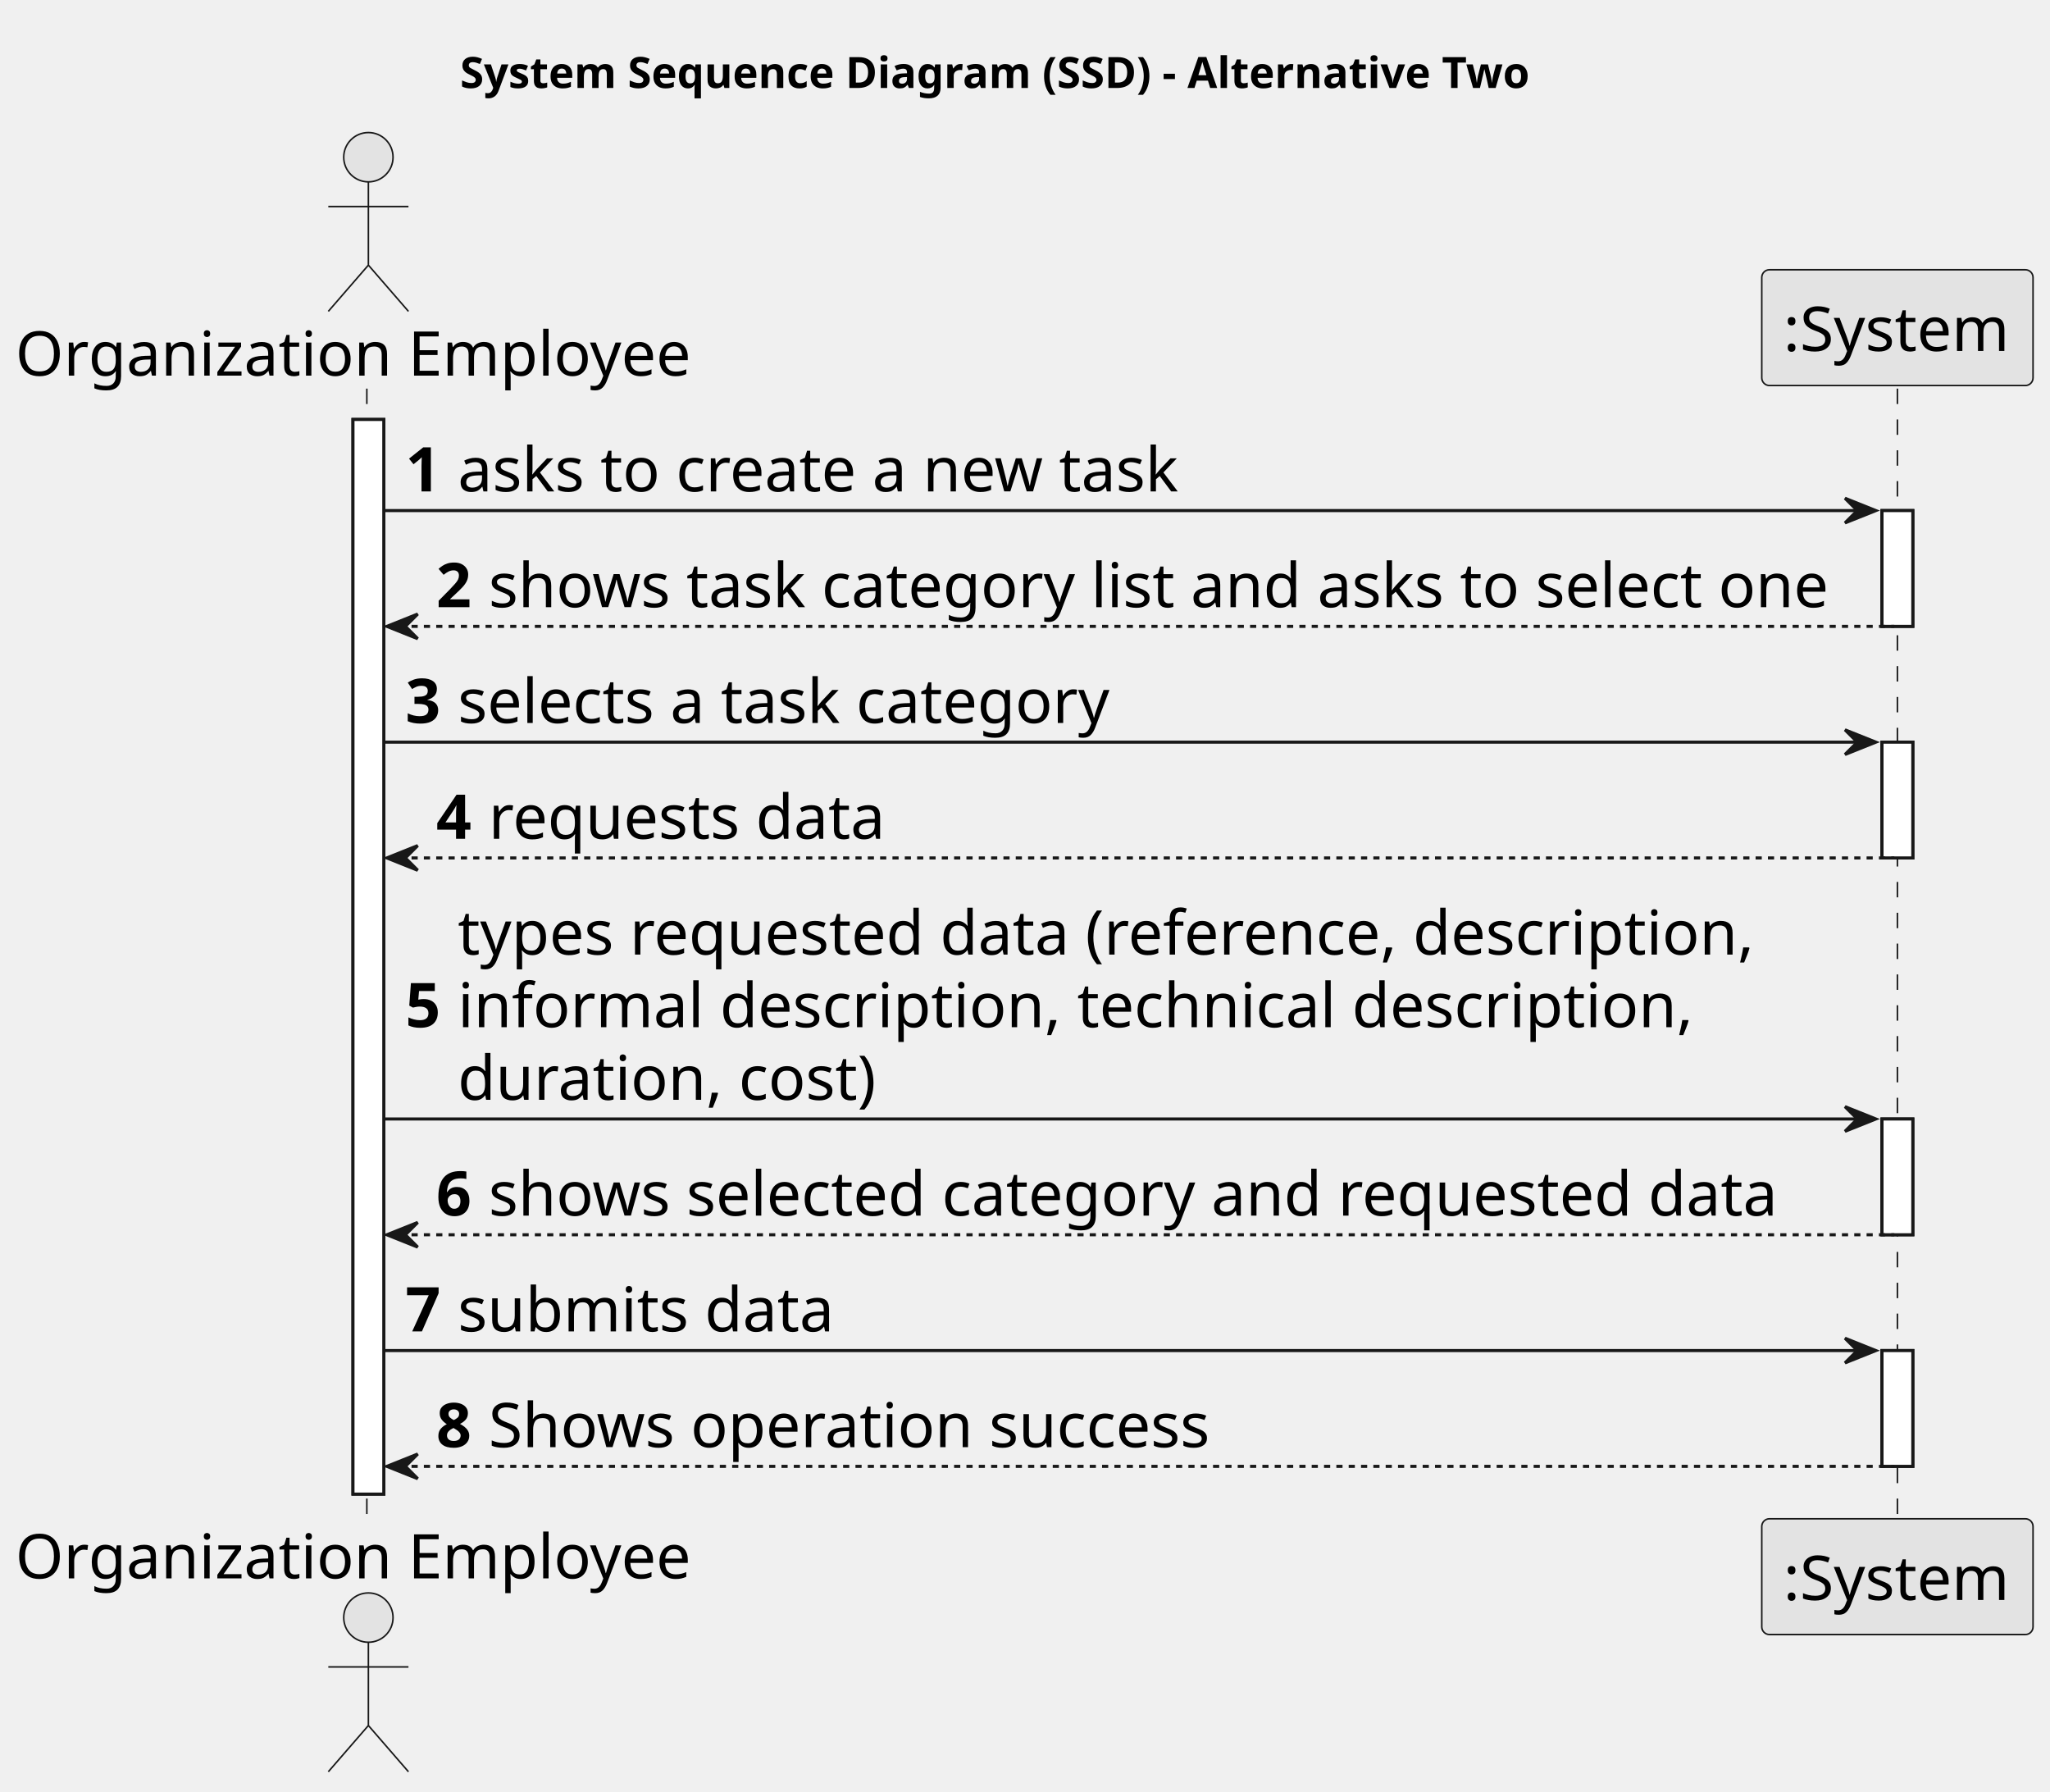
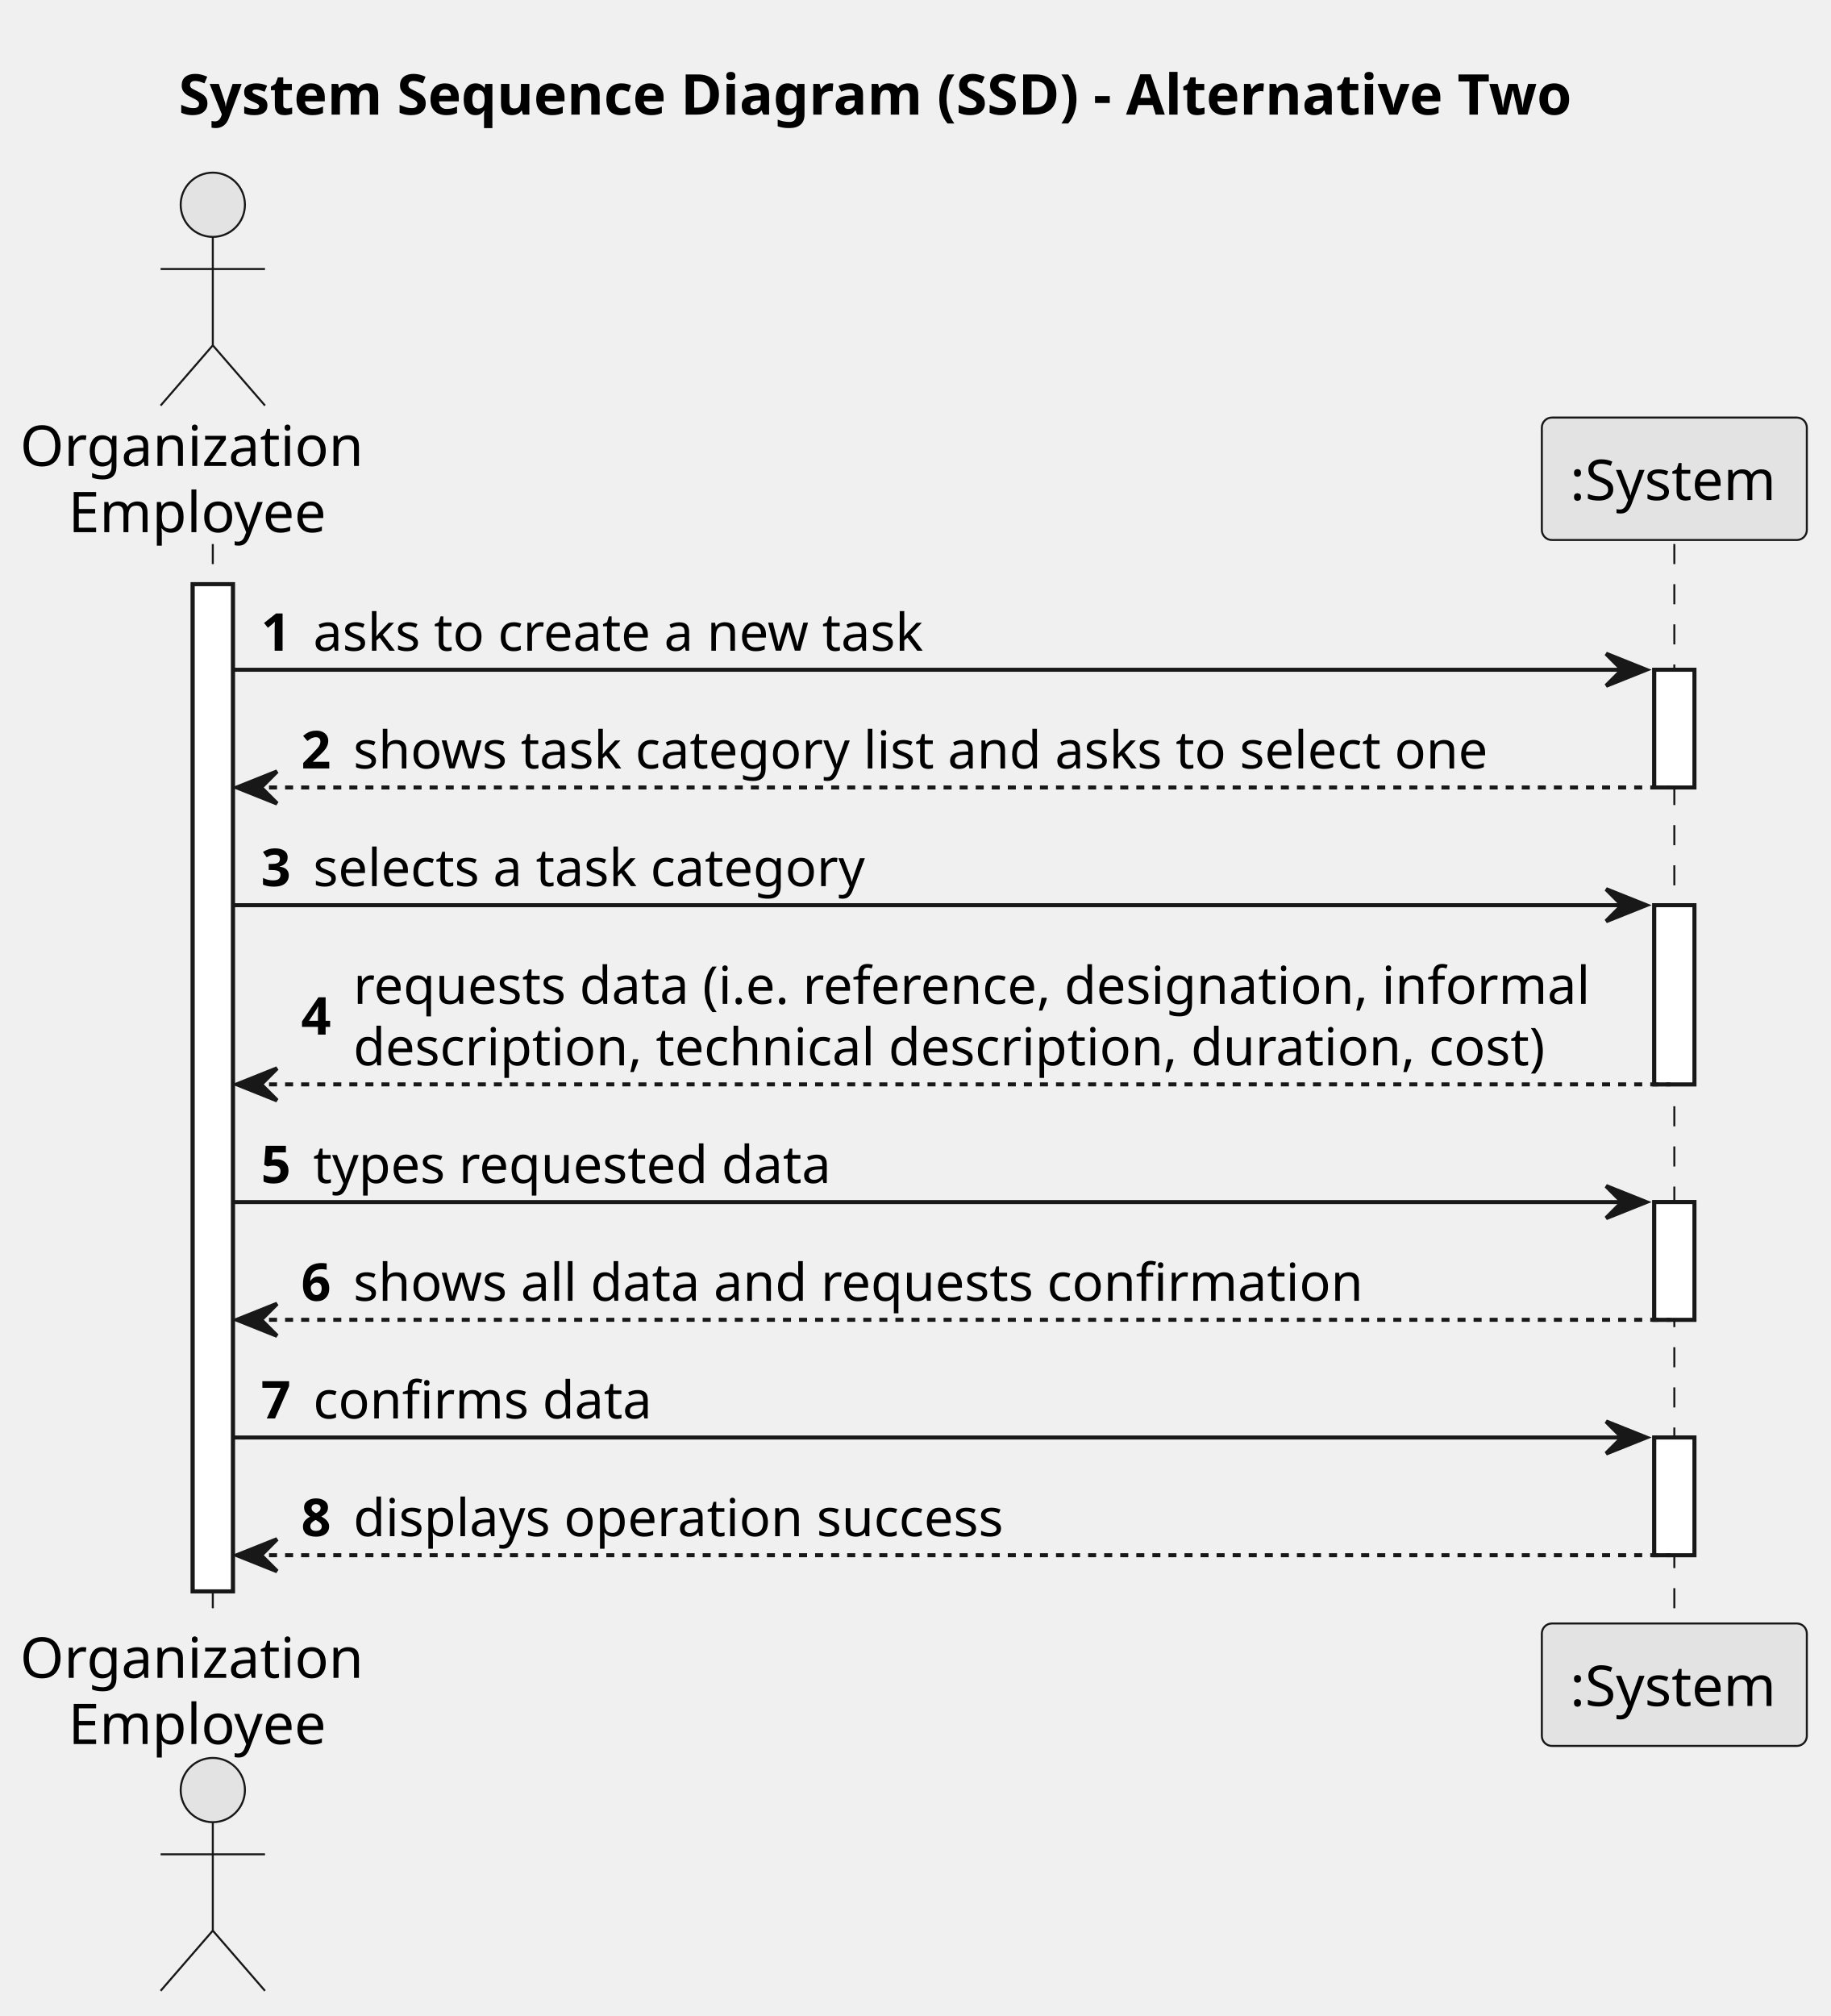
- <svg xmlns="http://www.w3.org/2000/svg" contentStyleType="text/css" height="581px" preserveAspectRatio="none" style="width:665px;height:581px;background:#FFFFFF;" version="1.1" viewBox="0 0 665 581" width="665px" zoomAndPan="magnify">
+ <svg xmlns="http://www.w3.org/2000/svg" contentStyleType="text/css" height="502px" preserveAspectRatio="none" style="width:456px;height:502px;background:#FFFFFF;" version="1.1" viewBox="0 0 456 502" width="456px" zoomAndPan="magnify">
  <defs />
  <g>
-     <text fill="#000000" font-family="sans-serif" font-size="14" font-weight="bold" lengthAdjust="spacing" textLength="365" x="149.25" y="28.535">System Sequence Diagram (SSD) - Alternative Two</text>
-     <rect fill="#FFFFFF" height="348.547" style="stroke:#181818;stroke-width:1.0;" width="10" x="114.5" y="136.043" />
-     <rect fill="#FFFFFF" height="37.555" style="stroke:#181818;stroke-width:1.0;" width="10" x="610.5" y="165.598" />
-     <rect fill="#FFFFFF" height="37.555" style="stroke:#181818;stroke-width:1.0;" width="10" x="610.5" y="240.707" />
-     <rect fill="#FFFFFF" height="37.555" style="stroke:#181818;stroke-width:1.0;" width="10" x="610.5" y="362.926" />
-     <rect fill="#FFFFFF" height="37.555" style="stroke:#181818;stroke-width:1.0;" width="10" x="610.5" y="438.035" />
-     <line style="stroke:#181818;stroke-width:0.5;stroke-dasharray:5.0,5.0;" x1="119" x2="119" y1="126.043" y2="493.59" />
-     <line style="stroke:#181818;stroke-width:0.5;stroke-dasharray:5.0,5.0;" x1="615.5" x2="615.5" y1="126.043" y2="493.59" />
-     <text fill="#000000" font-family="sans-serif" font-size="20" lengthAdjust="spacing" textLength="223" x="5" y="121.824">Organization Employee</text>
-     <ellipse cx="119.5" cy="50.988" fill="#E3E3E3" rx="8" ry="8" style="stroke:#181818;stroke-width:0.5;" />
-     <path d="M119.5,58.988 L119.5,85.988 M106.5,66.988 L132.5,66.988 M119.5,85.988 L106.5,100.988 M119.5,85.988 L132.5,100.988 " fill="none" style="stroke:#181818;stroke-width:0.5;" />
-     <text fill="#000000" font-family="sans-serif" font-size="20" lengthAdjust="spacing" textLength="223" x="5" y="511.926">Organization Employee</text>
-     <ellipse cx="119.5" cy="524.644" fill="#E3E3E3" rx="8" ry="8" style="stroke:#181818;stroke-width:0.5;" />
-     <path d="M119.5,532.644 L119.5,559.644 M106.5,540.644 L132.5,540.644 M119.5,559.644 L106.5,574.644 M119.5,559.644 L132.5,574.644 " fill="none" style="stroke:#181818;stroke-width:0.5;" />
-     <rect fill="#E3E3E3" height="37.555" rx="2.5" ry="2.5" style="stroke:#181818;stroke-width:0.5;" width="88" x="571.5" y="87.488" />
-     <text fill="#000000" font-family="sans-serif" font-size="20" lengthAdjust="spacing" textLength="74" x="578.5" y="113.824">:System</text>
-     <rect fill="#E3E3E3" height="37.555" rx="2.5" ry="2.5" style="stroke:#181818;stroke-width:0.5;" width="88" x="571.5" y="492.59" />
-     <text fill="#000000" font-family="sans-serif" font-size="20" lengthAdjust="spacing" textLength="74" x="578.5" y="518.926">:System</text>
-     <rect fill="#FFFFFF" height="348.547" style="stroke:#181818;stroke-width:1.0;" width="10" x="114.5" y="136.043" />
-     <rect fill="#FFFFFF" height="37.555" style="stroke:#181818;stroke-width:1.0;" width="10" x="610.5" y="165.598" />
-     <rect fill="#FFFFFF" height="37.555" style="stroke:#181818;stroke-width:1.0;" width="10" x="610.5" y="240.707" />
-     <rect fill="#FFFFFF" height="37.555" style="stroke:#181818;stroke-width:1.0;" width="10" x="610.5" y="362.926" />
-     <rect fill="#FFFFFF" height="37.555" style="stroke:#181818;stroke-width:1.0;" width="10" x="610.5" y="438.035" />
-     <polygon fill="#181818" points="598.5,161.598,608.5,165.598,598.5,169.598,602.5,165.598" style="stroke:#181818;stroke-width:1.0;" />
-     <line style="stroke:#181818;stroke-width:1.0;" x1="124.5" x2="604.5" y1="165.598" y2="165.598" />
-     <text fill="#000000" font-family="sans-serif" font-size="20" font-weight="bold" lengthAdjust="spacing" textLength="13" x="131.5" y="159.379">1</text>
-     <text fill="#000000" font-family="sans-serif" font-size="20" lengthAdjust="spacing" textLength="239" x="148.5" y="159.379">asks to create a new task</text>
-     <polygon fill="#181818" points="135.5,199.152,125.5,203.152,135.5,207.152,131.5,203.152" style="stroke:#181818;stroke-width:1.0;" />
-     <line style="stroke:#181818;stroke-width:1.0;stroke-dasharray:2.0,2.0;" x1="129.5" x2="614.5" y1="203.152" y2="203.152" />
-     <text fill="#000000" font-family="sans-serif" font-size="20" font-weight="bold" lengthAdjust="spacing" textLength="13" x="141.5" y="196.934">2</text>
-     <text fill="#000000" font-family="sans-serif" font-size="20" lengthAdjust="spacing" textLength="445" x="158.5" y="196.934">shows task category list and asks to select one</text>
-     <polygon fill="#181818" points="598.5,236.707,608.5,240.707,598.5,244.707,602.5,240.707" style="stroke:#181818;stroke-width:1.0;" />
-     <line style="stroke:#181818;stroke-width:1.0;" x1="124.5" x2="604.5" y1="240.707" y2="240.707" />
-     <text fill="#000000" font-family="sans-serif" font-size="20" font-weight="bold" lengthAdjust="spacing" textLength="13" x="131.5" y="234.488">3</text>
-     <text fill="#000000" font-family="sans-serif" font-size="20" lengthAdjust="spacing" textLength="215" x="148.5" y="234.488">selects a task category</text>
-     <polygon fill="#181818" points="135.5,274.262,125.5,278.262,135.5,282.262,131.5,278.262" style="stroke:#181818;stroke-width:1.0;" />
-     <line style="stroke:#181818;stroke-width:1.0;stroke-dasharray:2.0,2.0;" x1="129.5" x2="614.5" y1="278.262" y2="278.262" />
-     <text fill="#000000" font-family="sans-serif" font-size="20" font-weight="bold" lengthAdjust="spacing" textLength="13" x="141.5" y="272.043">4</text>
-     <text fill="#000000" font-family="sans-serif" font-size="20" lengthAdjust="spacing" textLength="130" x="158.5" y="272.043">requests data</text>
-     <polygon fill="#181818" points="598.5,358.926,608.5,362.926,598.5,366.926,602.5,362.926" style="stroke:#181818;stroke-width:1.0;" />
-     <line style="stroke:#181818;stroke-width:1.0;" x1="124.5" x2="604.5" y1="362.926" y2="362.926" />
-     <text fill="#000000" font-family="sans-serif" font-size="20" font-weight="bold" lengthAdjust="spacing" textLength="13" x="131.5" y="333.152">5</text>
-     <text fill="#000000" font-family="sans-serif" font-size="20" lengthAdjust="spacing" textLength="429" x="148.5" y="309.598">types requested data (reference, description,</text>
-     <text fill="#000000" font-family="sans-serif" font-size="20" lengthAdjust="spacing" textLength="412" x="148.5" y="333.152">informal description, technical description,</text>
-     <text fill="#000000" font-family="sans-serif" font-size="20" lengthAdjust="spacing" textLength="139" x="148.5" y="356.707">duration, cost)</text>
-     <polygon fill="#181818" points="135.5,396.481,125.5,400.481,135.5,404.481,131.5,400.481" style="stroke:#181818;stroke-width:1.0;" />
-     <line style="stroke:#181818;stroke-width:1.0;stroke-dasharray:2.0,2.0;" x1="129.5" x2="614.5" y1="400.481" y2="400.481" />
-     <text fill="#000000" font-family="sans-serif" font-size="20" font-weight="bold" lengthAdjust="spacing" textLength="13" x="141.5" y="394.262">6</text>
-     <text fill="#000000" font-family="sans-serif" font-size="20" lengthAdjust="spacing" textLength="423" x="158.5" y="394.262">shows selected category and requested data</text>
-     <polygon fill="#181818" points="598.5,434.035,608.5,438.035,598.5,442.035,602.5,438.035" style="stroke:#181818;stroke-width:1.0;" />
-     <line style="stroke:#181818;stroke-width:1.0;" x1="124.5" x2="604.5" y1="438.035" y2="438.035" />
-     <text fill="#000000" font-family="sans-serif" font-size="20" font-weight="bold" lengthAdjust="spacing" textLength="13" x="131.5" y="431.816">7</text>
-     <text fill="#000000" font-family="sans-serif" font-size="20" lengthAdjust="spacing" textLength="125" x="148.5" y="431.816">submits data</text>
-     <polygon fill="#181818" points="135.5,471.59,125.5,475.59,135.5,479.59,131.5,475.59" style="stroke:#181818;stroke-width:1.0;" />
-     <line style="stroke:#181818;stroke-width:1.0;stroke-dasharray:2.0,2.0;" x1="129.5" x2="614.5" y1="475.59" y2="475.59" />
-     <text fill="#000000" font-family="sans-serif" font-size="20" font-weight="bold" lengthAdjust="spacing" textLength="13" x="141.5" y="469.371">8</text>
-     <text fill="#000000" font-family="sans-serif" font-size="20" lengthAdjust="spacing" textLength="237" x="158.5" y="469.371">Shows operation success</text>
+     <text fill="#000000" font-family="sans-serif" font-size="14" font-weight="bold" lengthAdjust="spacing" textLength="365" x="44.5" y="28.535">System Sequence Diagram (SSD) - Alternative Two</text>
+     <rect fill="#FFFFFF" height="250.795" style="stroke:#181818;stroke-width:1.0;" width="10" x="48" y="145.465" />
+     <rect fill="#FFFFFF" height="29.311" style="stroke:#181818;stroke-width:1.0;" width="10" x="412" y="166.775" />
+     <rect fill="#FFFFFF" height="44.621" style="stroke:#181818;stroke-width:1.0;" width="10" x="412" y="225.397" />
+     <rect fill="#FFFFFF" height="29.311" style="stroke:#181818;stroke-width:1.0;" width="10" x="412" y="299.328" />
+     <rect fill="#FFFFFF" height="29.311" style="stroke:#181818;stroke-width:1.0;" width="10" x="412" y="357.949" />
+     <line style="stroke:#181818;stroke-width:0.5;stroke-dasharray:5.0,5.0;" x1="53" x2="53" y1="135.465" y2="405.26" />
+     <line style="stroke:#181818;stroke-width:0.5;stroke-dasharray:5.0,5.0;" x1="417" x2="417" y1="135.465" y2="405.26" />
+     <text fill="#000000" font-family="sans-serif" font-size="14" lengthAdjust="spacing" textLength="90" x="5" y="116.023">Organization</text>
+     <text fill="#000000" font-family="sans-serif" font-size="14" lengthAdjust="spacing" textLength="66" x="17" y="132.512">Employee</text>
+     <ellipse cx="53" cy="50.988" fill="#E3E3E3" rx="8" ry="8" style="stroke:#181818;stroke-width:0.5;" />
+     <path d="M53,58.988 L53,85.988 M40,66.988 L66,66.988 M53,85.988 L40,100.988 M53,85.988 L66,100.988 " fill="none" style="stroke:#181818;stroke-width:0.5;" />
+     <text fill="#000000" font-family="sans-serif" font-size="14" lengthAdjust="spacing" textLength="90" x="5" y="417.795">Organization</text>
+     <text fill="#000000" font-family="sans-serif" font-size="14" lengthAdjust="spacing" textLength="66" x="17" y="434.283">Employee</text>
+     <ellipse cx="53" cy="445.736" fill="#E3E3E3" rx="8" ry="8" style="stroke:#181818;stroke-width:0.5;" />
+     <path d="M53,453.736 L53,480.736 M40,461.736 L66,461.736 M53,480.736 L40,495.736 M53,480.736 L66,495.736 " fill="none" style="stroke:#181818;stroke-width:0.5;" />
+     <rect fill="#E3E3E3" height="30.488" rx="2.5" ry="2.5" style="stroke:#181818;stroke-width:0.5;" width="66" x="384" y="103.977" />
+     <text fill="#000000" font-family="sans-serif" font-size="14" lengthAdjust="spacing" textLength="52" x="391" y="124.512">:System</text>
+     <rect fill="#E3E3E3" height="30.488" rx="2.5" ry="2.5" style="stroke:#181818;stroke-width:0.5;" width="66" x="384" y="404.26" />
+     <text fill="#000000" font-family="sans-serif" font-size="14" lengthAdjust="spacing" textLength="52" x="391" y="424.795">:System</text>
+     <rect fill="#FFFFFF" height="250.795" style="stroke:#181818;stroke-width:1.0;" width="10" x="48" y="145.465" />
+     <rect fill="#FFFFFF" height="29.311" style="stroke:#181818;stroke-width:1.0;" width="10" x="412" y="166.775" />
+     <rect fill="#FFFFFF" height="44.621" style="stroke:#181818;stroke-width:1.0;" width="10" x="412" y="225.397" />
+     <rect fill="#FFFFFF" height="29.311" style="stroke:#181818;stroke-width:1.0;" width="10" x="412" y="299.328" />
+     <rect fill="#FFFFFF" height="29.311" style="stroke:#181818;stroke-width:1.0;" width="10" x="412" y="357.949" />
+     <polygon fill="#181818" points="400,162.775,410,166.775,400,170.775,404,166.775" style="stroke:#181818;stroke-width:1.0;" />
+     <line style="stroke:#181818;stroke-width:1.0;" x1="58" x2="406" y1="166.775" y2="166.775" />
+     <text fill="#000000" font-family="sans-serif" font-size="13" font-weight="bold" lengthAdjust="spacing" textLength="9" x="65" y="162.033">1</text>
+     <text fill="#000000" font-family="sans-serif" font-size="13" lengthAdjust="spacing" textLength="159" x="78" y="162.033">asks to create a new task</text>
+     <polygon fill="#181818" points="69,192.086,59,196.086,69,200.086,65,196.086" style="stroke:#181818;stroke-width:1.0;" />
+     <line style="stroke:#181818;stroke-width:1.0;stroke-dasharray:2.0,2.0;" x1="63" x2="416" y1="196.086" y2="196.086" />
+     <text fill="#000000" font-family="sans-serif" font-size="13" font-weight="bold" lengthAdjust="spacing" textLength="9" x="75" y="191.344">2</text>
+     <text fill="#000000" font-family="sans-serif" font-size="13" lengthAdjust="spacing" textLength="298" x="88" y="191.344">shows task category list and asks to select one</text>
+     <polygon fill="#181818" points="400,221.397,410,225.397,400,229.397,404,225.397" style="stroke:#181818;stroke-width:1.0;" />
+     <line style="stroke:#181818;stroke-width:1.0;" x1="58" x2="406" y1="225.397" y2="225.397" />
+     <text fill="#000000" font-family="sans-serif" font-size="13" font-weight="bold" lengthAdjust="spacing" textLength="9" x="65" y="220.654">3</text>
+     <text fill="#000000" font-family="sans-serif" font-size="13" lengthAdjust="spacing" textLength="144" x="78" y="220.654">selects a task category</text>
+     <polygon fill="#181818" points="69,266.018,59,270.018,69,274.018,65,270.018" style="stroke:#181818;stroke-width:1.0;" />
+     <line style="stroke:#181818;stroke-width:1.0;stroke-dasharray:2.0,2.0;" x1="63" x2="416" y1="270.018" y2="270.018" />
+     <text fill="#000000" font-family="sans-serif" font-size="13" font-weight="bold" lengthAdjust="spacing" textLength="9" x="75" y="257.62">4</text>
+     <text fill="#000000" font-family="sans-serif" font-size="13" lengthAdjust="spacing" textLength="317" x="88" y="249.965">requests data (i.e. reference, designation, informal</text>
+     <text fill="#000000" font-family="sans-serif" font-size="13" lengthAdjust="spacing" textLength="311" x="88" y="265.275">description, technical description, duration, cost)</text>
+     <polygon fill="#181818" points="400,295.328,410,299.328,400,303.328,404,299.328" style="stroke:#181818;stroke-width:1.0;" />
+     <line style="stroke:#181818;stroke-width:1.0;" x1="58" x2="406" y1="299.328" y2="299.328" />
+     <text fill="#000000" font-family="sans-serif" font-size="13" font-weight="bold" lengthAdjust="spacing" textLength="9" x="65" y="294.586">5</text>
+     <text fill="#000000" font-family="sans-serif" font-size="13" lengthAdjust="spacing" textLength="131" x="78" y="294.586">types requested data</text>
+     <polygon fill="#181818" points="69,324.639,59,328.639,69,332.639,65,328.639" style="stroke:#181818;stroke-width:1.0;" />
+     <line style="stroke:#181818;stroke-width:1.0;stroke-dasharray:2.0,2.0;" x1="63" x2="416" y1="328.639" y2="328.639" />
+     <text fill="#000000" font-family="sans-serif" font-size="13" font-weight="bold" lengthAdjust="spacing" textLength="9" x="75" y="323.897">6</text>
+     <text fill="#000000" font-family="sans-serif" font-size="13" lengthAdjust="spacing" textLength="260" x="88" y="323.897">shows all data and requests confirmation</text>
+     <polygon fill="#181818" points="400,353.949,410,357.949,400,361.949,404,357.949" style="stroke:#181818;stroke-width:1.0;" />
+     <line style="stroke:#181818;stroke-width:1.0;" x1="58" x2="406" y1="357.949" y2="357.949" />
+     <text fill="#000000" font-family="sans-serif" font-size="13" font-weight="bold" lengthAdjust="spacing" textLength="9" x="65" y="353.207">7</text>
+     <text fill="#000000" font-family="sans-serif" font-size="13" lengthAdjust="spacing" textLength="87" x="78" y="353.207">confirms data</text>
+     <polygon fill="#181818" points="69,383.26,59,387.26,69,391.26,65,387.26" style="stroke:#181818;stroke-width:1.0;" />
+     <line style="stroke:#181818;stroke-width:1.0;stroke-dasharray:2.0,2.0;" x1="63" x2="416" y1="387.26" y2="387.26" />
+     <text fill="#000000" font-family="sans-serif" font-size="13" font-weight="bold" lengthAdjust="spacing" textLength="9" x="75" y="382.518">8</text>
+     <text fill="#000000" font-family="sans-serif" font-size="13" lengthAdjust="spacing" textLength="170" x="88" y="382.518">displays operation success</text>
  </g>
</svg>
